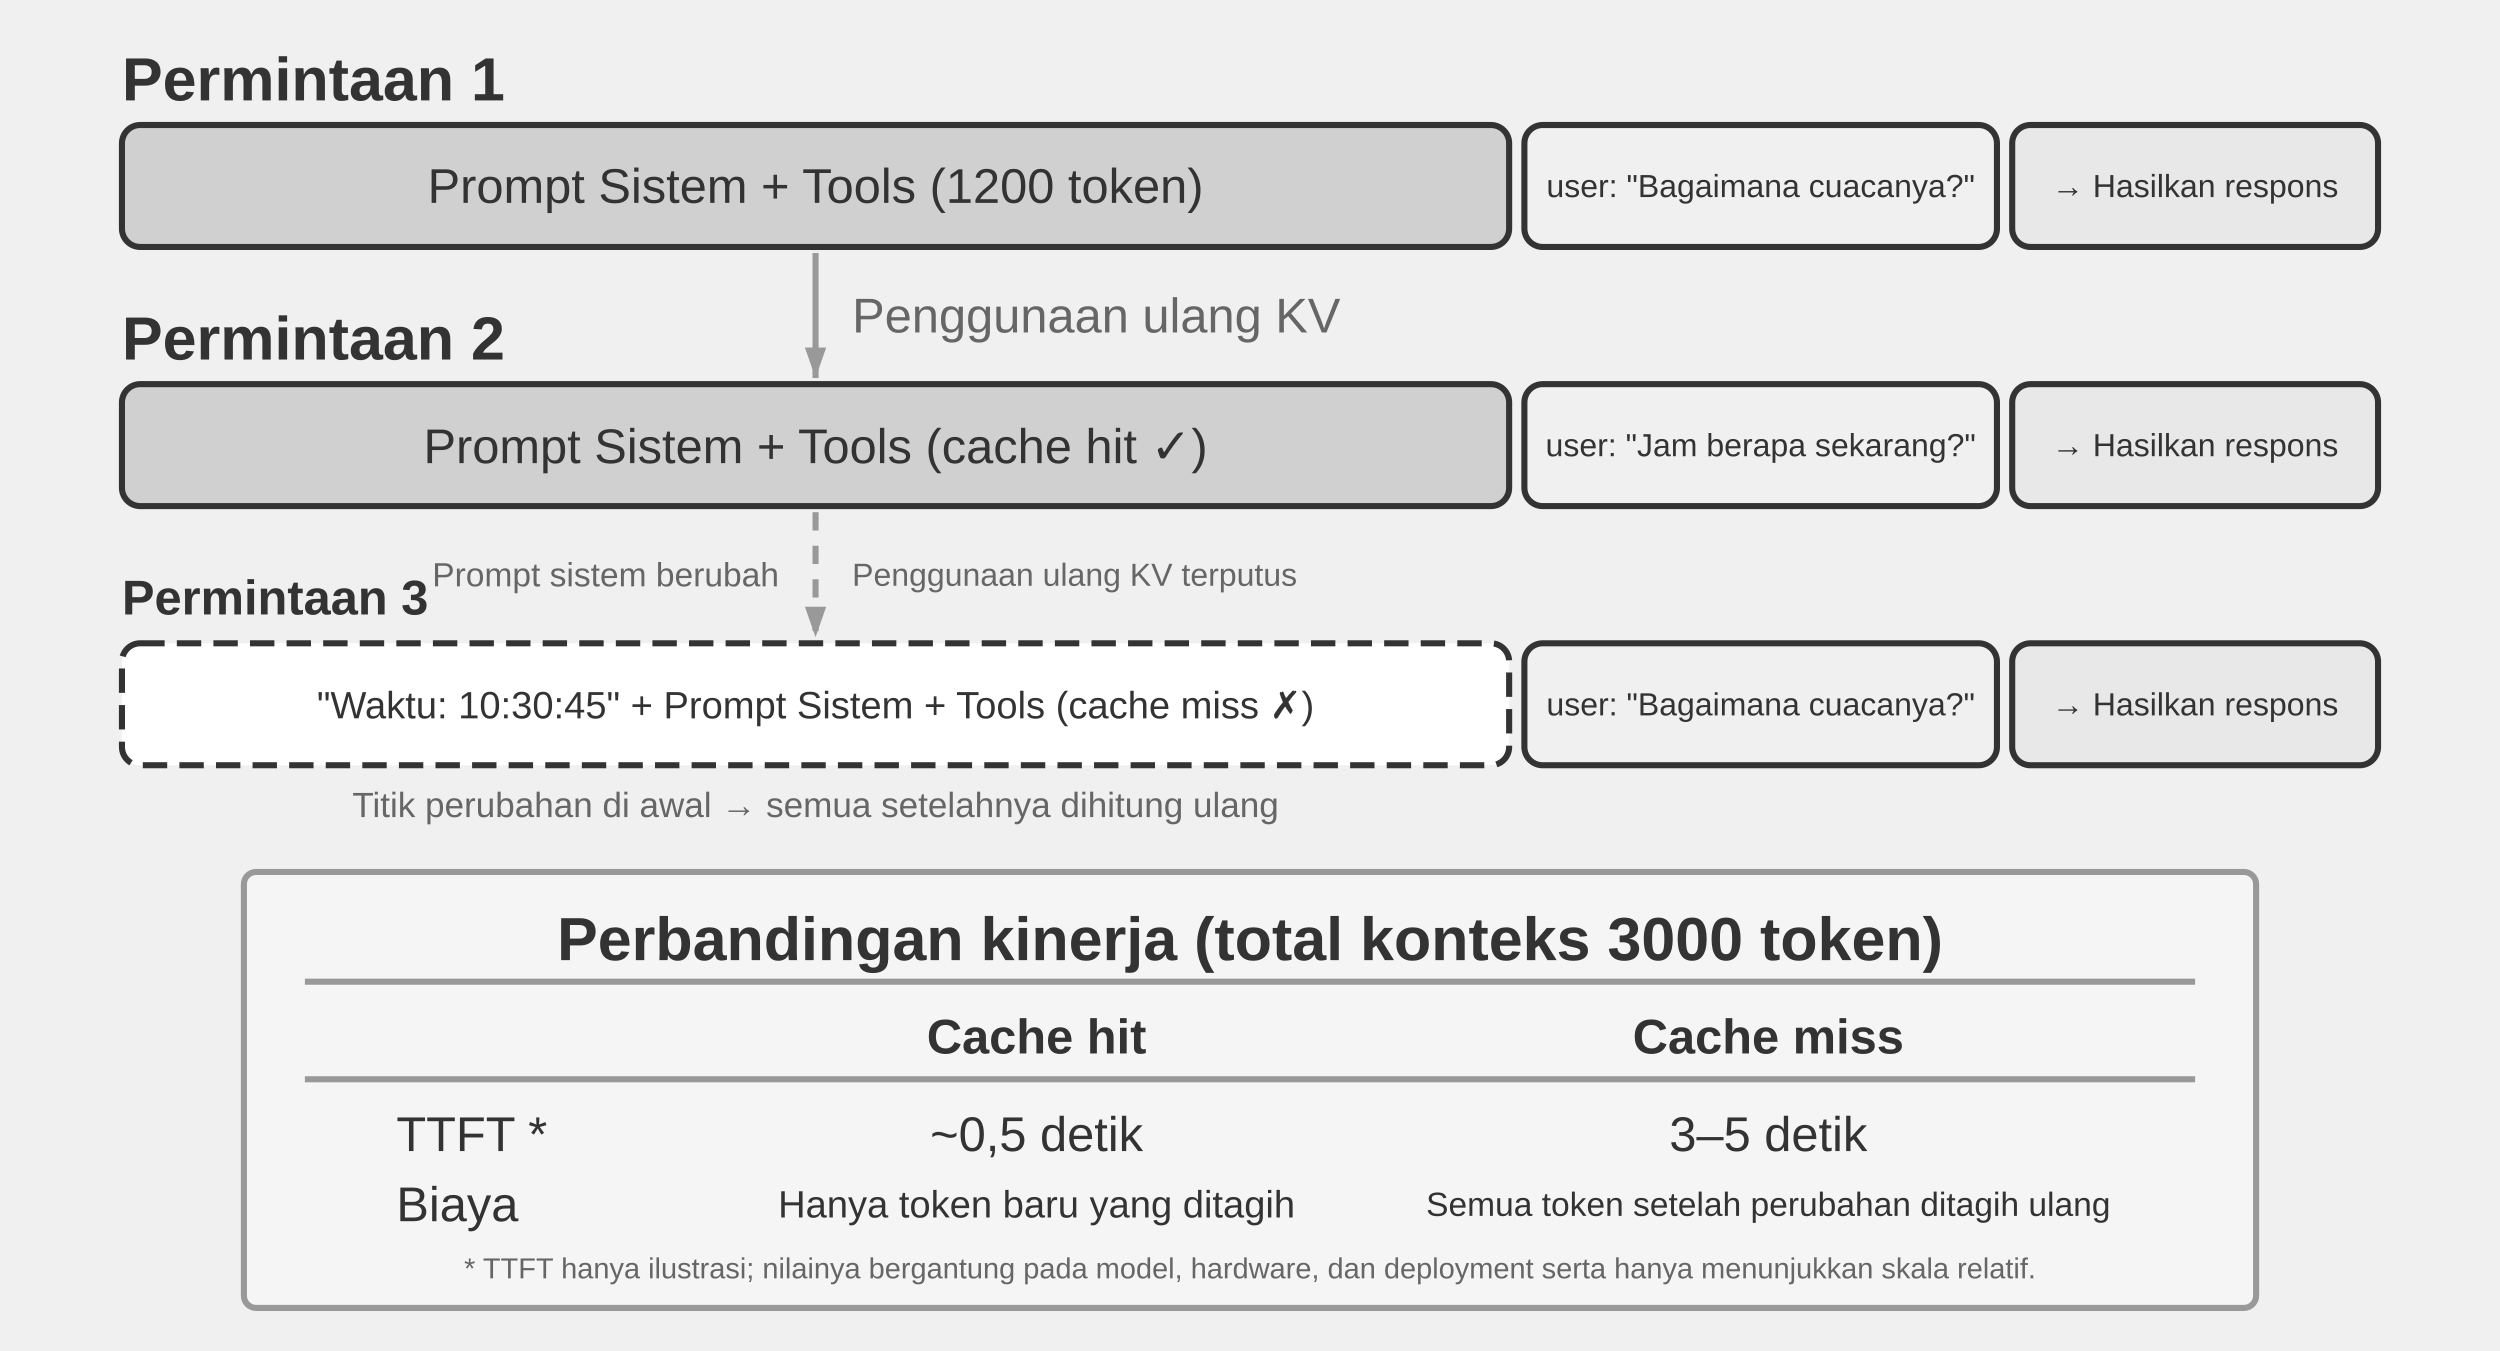
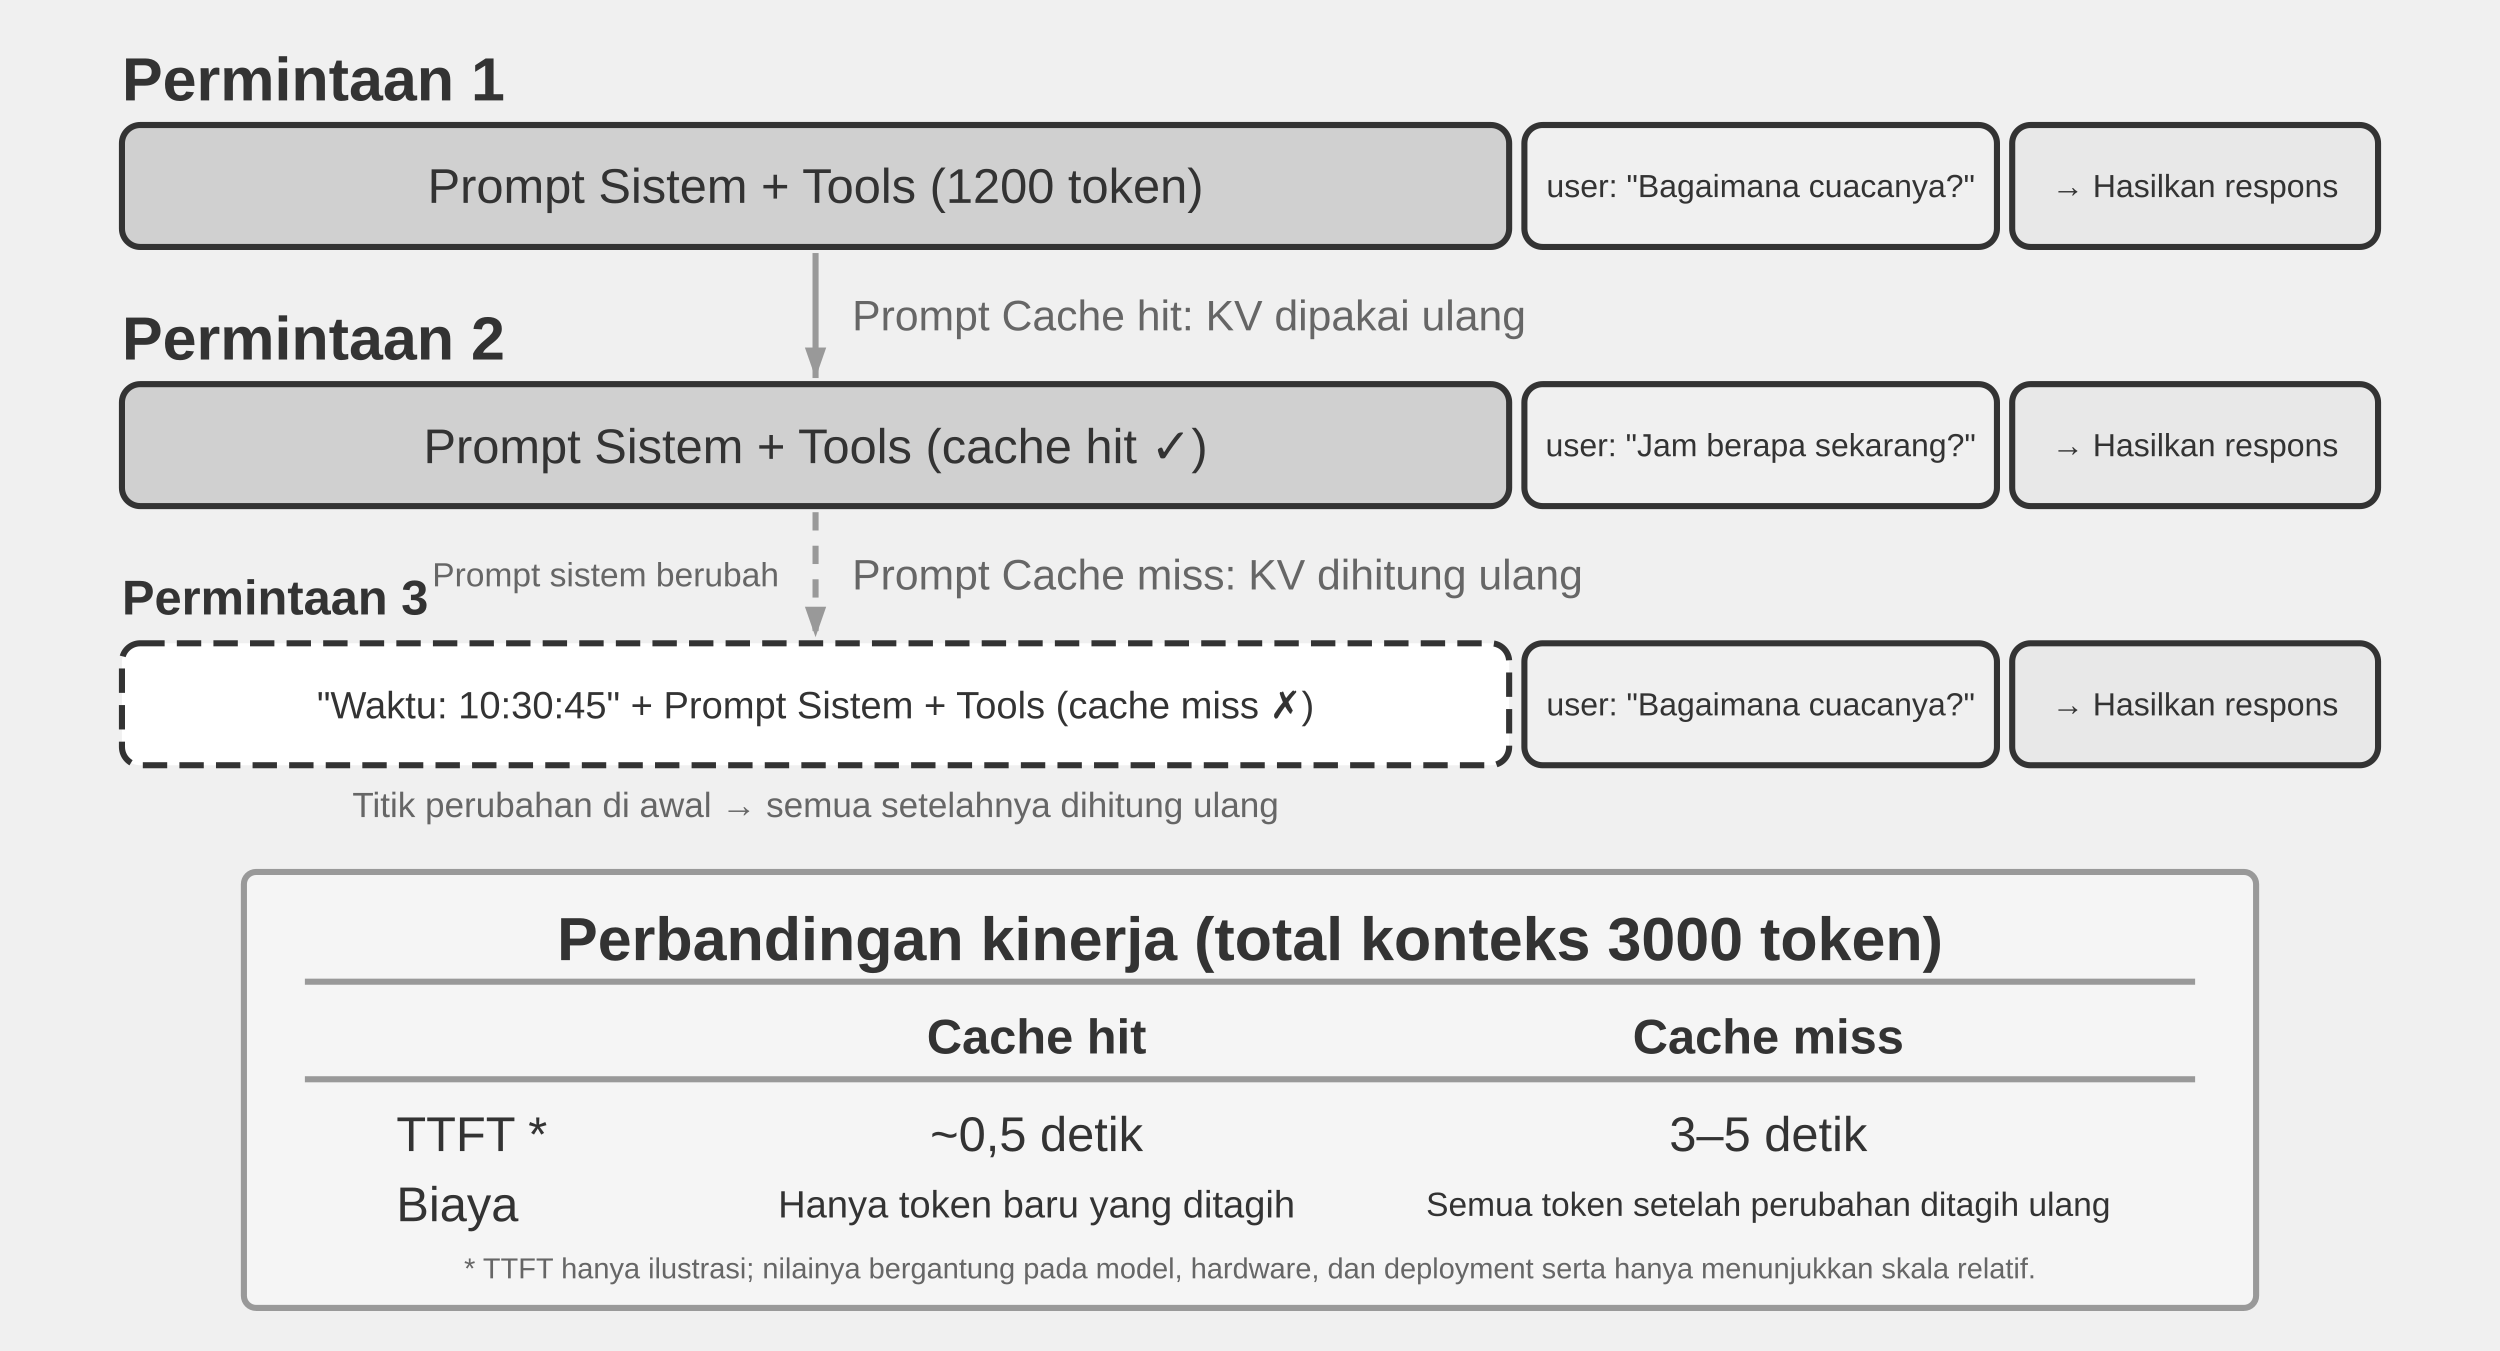
<svg xmlns="http://www.w3.org/2000/svg" viewBox="0 44 820 443" width="820" height="443" style="background:#ffffff">
  <defs>
    <marker id="ah-light" markerUnits="userSpaceOnUse" markerWidth="10" markerHeight="7" refX="10" refY="3.5" orient="auto">
      <polygon points="0 0, 10 3.5, 0 7" fill="#999999" />
    </marker>
  </defs>
  <text x="40" y="70" font-family="Arial, 'Helvetica Neue', Helvetica, 'PingFang SC', 'Microsoft YaHei', sans-serif" font-size="20" fill="#333333" text-anchor="start" dominant-baseline="central" font-weight="bold">Permintaan 1</text>
  <rect x="40" y="85" width="455" height="40" rx="6" fill="#d0d0d0" stroke="#333333" stroke-width="2" />
  <text x="267.5" y="105" font-family="Arial, 'Helvetica Neue', Helvetica, 'PingFang SC', 'Microsoft YaHei', sans-serif" font-size="16" fill="#333333" text-anchor="middle" dominant-baseline="central" font-weight="normal">Prompt Sistem + Tools (1200 token)</text>
  <rect x="500" y="85" width="155" height="40" rx="6" fill="#f0f0f0" stroke="#333333" stroke-width="2" />
  <text x="577.5" y="105" font-family="Arial, 'Helvetica Neue', Helvetica, 'PingFang SC', 'Microsoft YaHei', sans-serif" font-size="10.5" fill="#333333" text-anchor="middle" dominant-baseline="central" font-weight="normal">user: "Bagaimana cuacanya?"</text>
  <rect x="660" y="85" width="120" height="40" rx="6" fill="#e8e8e8" stroke="#333333" stroke-width="2" />
  <text x="720" y="105" font-family="Arial, 'Helvetica Neue', Helvetica, 'PingFang SC', 'Microsoft YaHei', sans-serif" font-size="10.5" fill="#333333" text-anchor="middle" dominant-baseline="central" font-weight="normal">→ Hasilkan respons</text>
  <text x="40" y="155" font-family="Arial, 'Helvetica Neue', Helvetica, 'PingFang SC', 'Microsoft YaHei', sans-serif" font-size="20" fill="#333333" text-anchor="start" dominant-baseline="central" font-weight="bold">Permintaan 2</text>
  <rect x="40" y="170" width="455" height="40" rx="6" fill="#d0d0d0" stroke="#333333" stroke-width="2" />
  <text x="267.5" y="190" font-family="Arial, 'Helvetica Neue', Helvetica, 'PingFang SC', 'Microsoft YaHei', sans-serif" font-size="16" fill="#333333" text-anchor="middle" dominant-baseline="central" font-weight="normal">Prompt Sistem + Tools (cache hit ✓)</text>
  <rect x="500" y="170" width="155" height="40" rx="6" fill="#f0f0f0" stroke="#333333" stroke-width="2" />
  <text x="577.5" y="190" font-family="Arial, 'Helvetica Neue', Helvetica, 'PingFang SC', 'Microsoft YaHei', sans-serif" font-size="10.5" fill="#333333" text-anchor="middle" dominant-baseline="central" font-weight="normal">user: "Jam berapa sekarang?"</text>
  <rect x="660" y="170" width="120" height="40" rx="6" fill="#e8e8e8" stroke="#333333" stroke-width="2" />
  <text x="720" y="190" font-family="Arial, 'Helvetica Neue', Helvetica, 'PingFang SC', 'Microsoft YaHei', sans-serif" font-size="10.5" fill="#333333" text-anchor="middle" dominant-baseline="central" font-weight="normal">→ Hasilkan respons</text>
  <line x1="267.5" y1="127" x2="267.5" y2="168" stroke="#999999" stroke-width="2" marker-end="url(#ah-light)" />
-   <text x="279.5" y="147.5" font-family="Arial, 'Helvetica Neue', Helvetica, 'PingFang SC', 'Microsoft YaHei', sans-serif" font-size="16" fill="#666666" text-anchor="start" dominant-baseline="central">Penggunaan ulang KV</text>
+   <text x="279.5" y="147.5" font-family="Arial, 'Helvetica Neue', Helvetica, 'PingFang SC', 'Microsoft YaHei', sans-serif" font-size="14" fill="#666666" text-anchor="start" dominant-baseline="central">Prompt Cache hit: KV dipakai ulang</text>
  <line x1="267.5" y1="212" x2="267.5" y2="253" stroke="#999999" stroke-width="2" stroke-dasharray="6,5" marker-end="url(#ah-light)" />
  <text x="255.5" y="232.5" font-family="Arial, 'Helvetica Neue', Helvetica, 'PingFang SC', 'Microsoft YaHei', sans-serif" font-size="11" fill="#666666" text-anchor="end" dominant-baseline="central">Prompt sistem berubah</text>
-   <text x="279.5" y="232.5" font-family="Arial, 'Helvetica Neue', Helvetica, 'PingFang SC', 'Microsoft YaHei', sans-serif" font-size="10.5" fill="#666666" text-anchor="start" dominant-baseline="central">Penggunaan ulang KV terputus</text>
+   <text x="279.5" y="232.5" font-family="Arial, 'Helvetica Neue', Helvetica, 'PingFang SC', 'Microsoft YaHei', sans-serif" font-size="14" fill="#666666" text-anchor="start" dominant-baseline="central">Prompt Cache miss: KV dihitung ulang</text>
  <text x="40" y="240" font-family="Arial, 'Helvetica Neue', Helvetica, 'PingFang SC', 'Microsoft YaHei', sans-serif" font-size="16" fill="#333333" text-anchor="start" dominant-baseline="central" font-weight="bold">Permintaan 3</text>
  <rect x="40" y="255" width="455" height="40" rx="6" fill="#ffffff" stroke="#333333" stroke-width="2" stroke-dasharray="8,4" />
  <text x="267.5" y="275" font-family="Arial, 'Helvetica Neue', Helvetica, 'PingFang SC', 'Microsoft YaHei', sans-serif" font-size="12.5" fill="#333333" text-anchor="middle" dominant-baseline="central" font-weight="normal">"Waktu: 10:30:45" + Prompt Sistem + Tools (cache miss ✗)</text>
  <text x="267.5" y="308" font-family="Arial, 'Helvetica Neue', Helvetica, 'PingFang SC', 'Microsoft YaHei', sans-serif" font-size="11.5" fill="#666666" text-anchor="middle" dominant-baseline="central">Titik perubahan di awal → semua setelahnya dihitung ulang</text>
  <rect x="500" y="255" width="155" height="40" rx="6" fill="#f0f0f0" stroke="#333333" stroke-width="2" />
  <text x="577.5" y="275" font-family="Arial, 'Helvetica Neue', Helvetica, 'PingFang SC', 'Microsoft YaHei', sans-serif" font-size="10.5" fill="#333333" text-anchor="middle" dominant-baseline="central" font-weight="normal">user: "Bagaimana cuacanya?"</text>
  <rect x="660" y="255" width="120" height="40" rx="6" fill="#e8e8e8" stroke="#333333" stroke-width="2" />
  <text x="720" y="275" font-family="Arial, 'Helvetica Neue', Helvetica, 'PingFang SC', 'Microsoft YaHei', sans-serif" font-size="10.5" fill="#333333" text-anchor="middle" dominant-baseline="central" font-weight="normal">→ Hasilkan respons</text>
  <rect x="80" y="330" width="660" height="143" rx="4" fill="#f5f5f5" stroke="#999999" stroke-width="2" />
  <text x="410" y="352" font-family="Arial, 'Helvetica Neue', Helvetica, 'PingFang SC', 'Microsoft YaHei', sans-serif" font-size="20" fill="#333333" text-anchor="middle" dominant-baseline="central" font-weight="bold">Perbandingan kinerja (total konteks 3000 token)</text>
  <line x1="100" y1="366" x2="720" y2="366" stroke="#999999" stroke-width="2" />
  <text x="340" y="384" font-family="Arial, 'Helvetica Neue', Helvetica, 'PingFang SC', 'Microsoft YaHei', sans-serif" font-size="16" fill="#333333" text-anchor="middle" dominant-baseline="central" font-weight="bold">Cache hit</text>
  <text x="580" y="384" font-family="Arial, 'Helvetica Neue', Helvetica, 'PingFang SC', 'Microsoft YaHei', sans-serif" font-size="16" fill="#333333" text-anchor="middle" dominant-baseline="central" font-weight="bold">Cache miss</text>
  <line x1="100" y1="398" x2="720" y2="398" stroke="#999999" stroke-width="2" />
  <text x="130" y="416" font-family="Arial, 'Helvetica Neue', Helvetica, 'PingFang SC', 'Microsoft YaHei', sans-serif" font-size="16" fill="#333333" text-anchor="start" dominant-baseline="central" font-weight="normal">TTFT *</text>
  <text x="340" y="416" font-family="Arial, 'Helvetica Neue', Helvetica, 'PingFang SC', 'Microsoft YaHei', sans-serif" font-size="16" fill="#333333" text-anchor="middle" dominant-baseline="central" font-weight="normal">~0,5 detik</text>
  <text x="580" y="416" font-family="Arial, 'Helvetica Neue', Helvetica, 'PingFang SC', 'Microsoft YaHei', sans-serif" font-size="16" fill="#333333" text-anchor="middle" dominant-baseline="central" font-weight="normal">3–5 detik</text>
  <text x="130" y="439" font-family="Arial, 'Helvetica Neue', Helvetica, 'PingFang SC', 'Microsoft YaHei', sans-serif" font-size="16" fill="#333333" text-anchor="start" dominant-baseline="central" font-weight="normal">Biaya</text>
  <text x="340" y="439" font-family="Arial, 'Helvetica Neue', Helvetica, 'PingFang SC', 'Microsoft YaHei', sans-serif" font-size="12.5" fill="#333333" text-anchor="middle" dominant-baseline="central" font-weight="normal">Hanya token baru yang ditagih</text>
  <text x="580" y="439" font-family="Arial, 'Helvetica Neue', Helvetica, 'PingFang SC', 'Microsoft YaHei', sans-serif" font-size="11" fill="#333333" text-anchor="middle" dominant-baseline="central" font-weight="normal">Semua token setelah perubahan ditagih ulang</text>
  <text x="410" y="460" font-family="Arial, 'Helvetica Neue', Helvetica, 'PingFang SC', 'Microsoft YaHei', sans-serif" font-size="9.5" fill="#666666" text-anchor="middle" dominant-baseline="central">* TTFT hanya ilustrasi; nilainya bergantung pada model, hardware, dan deployment serta hanya menunjukkan skala relatif.</text>
</svg>
